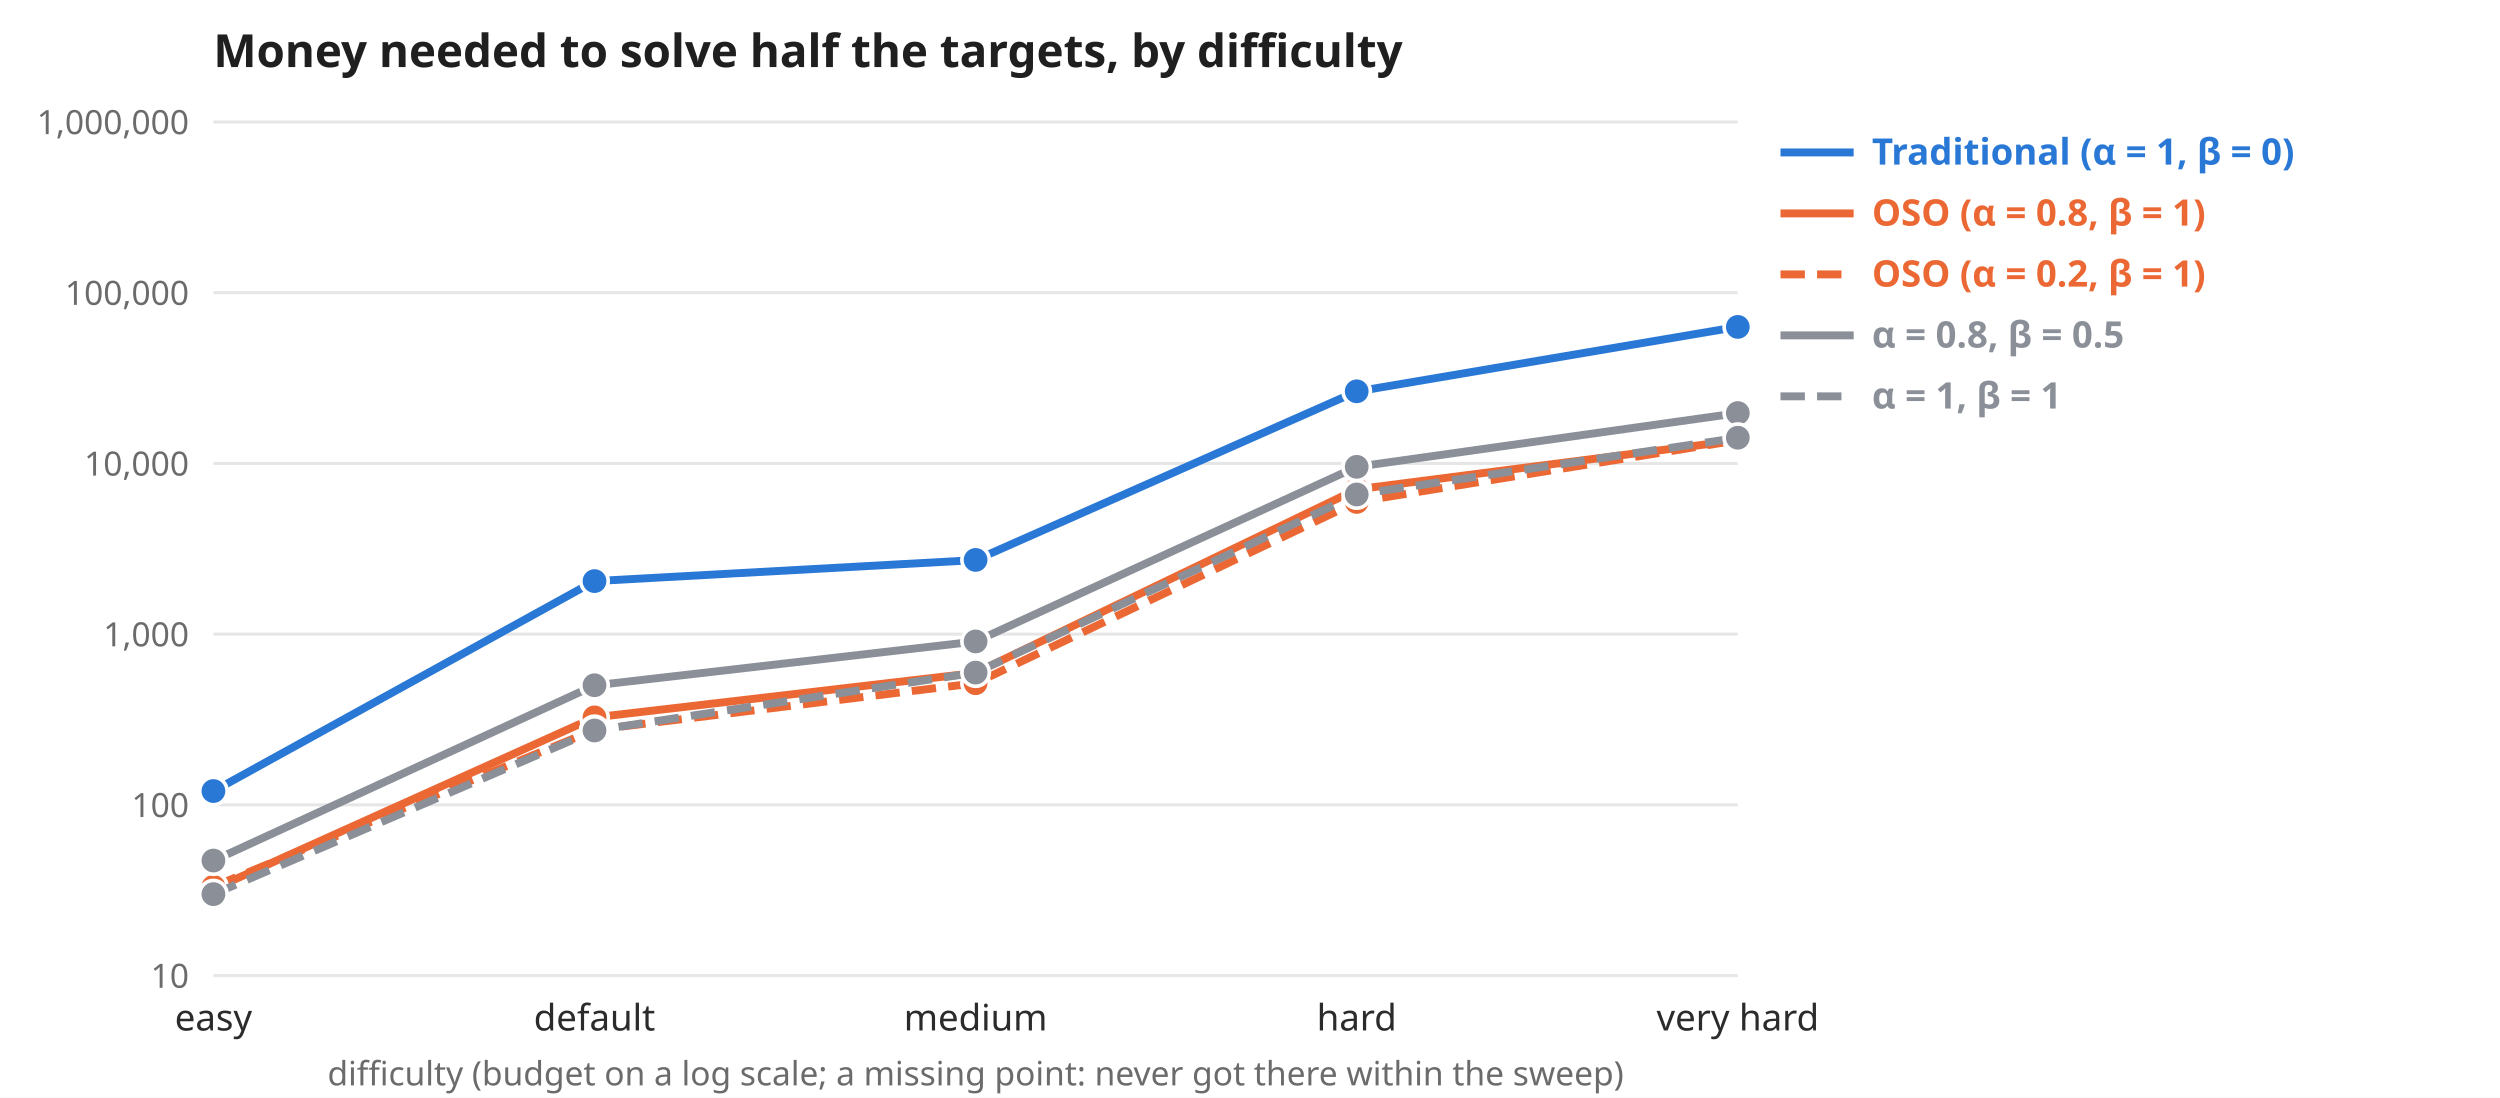
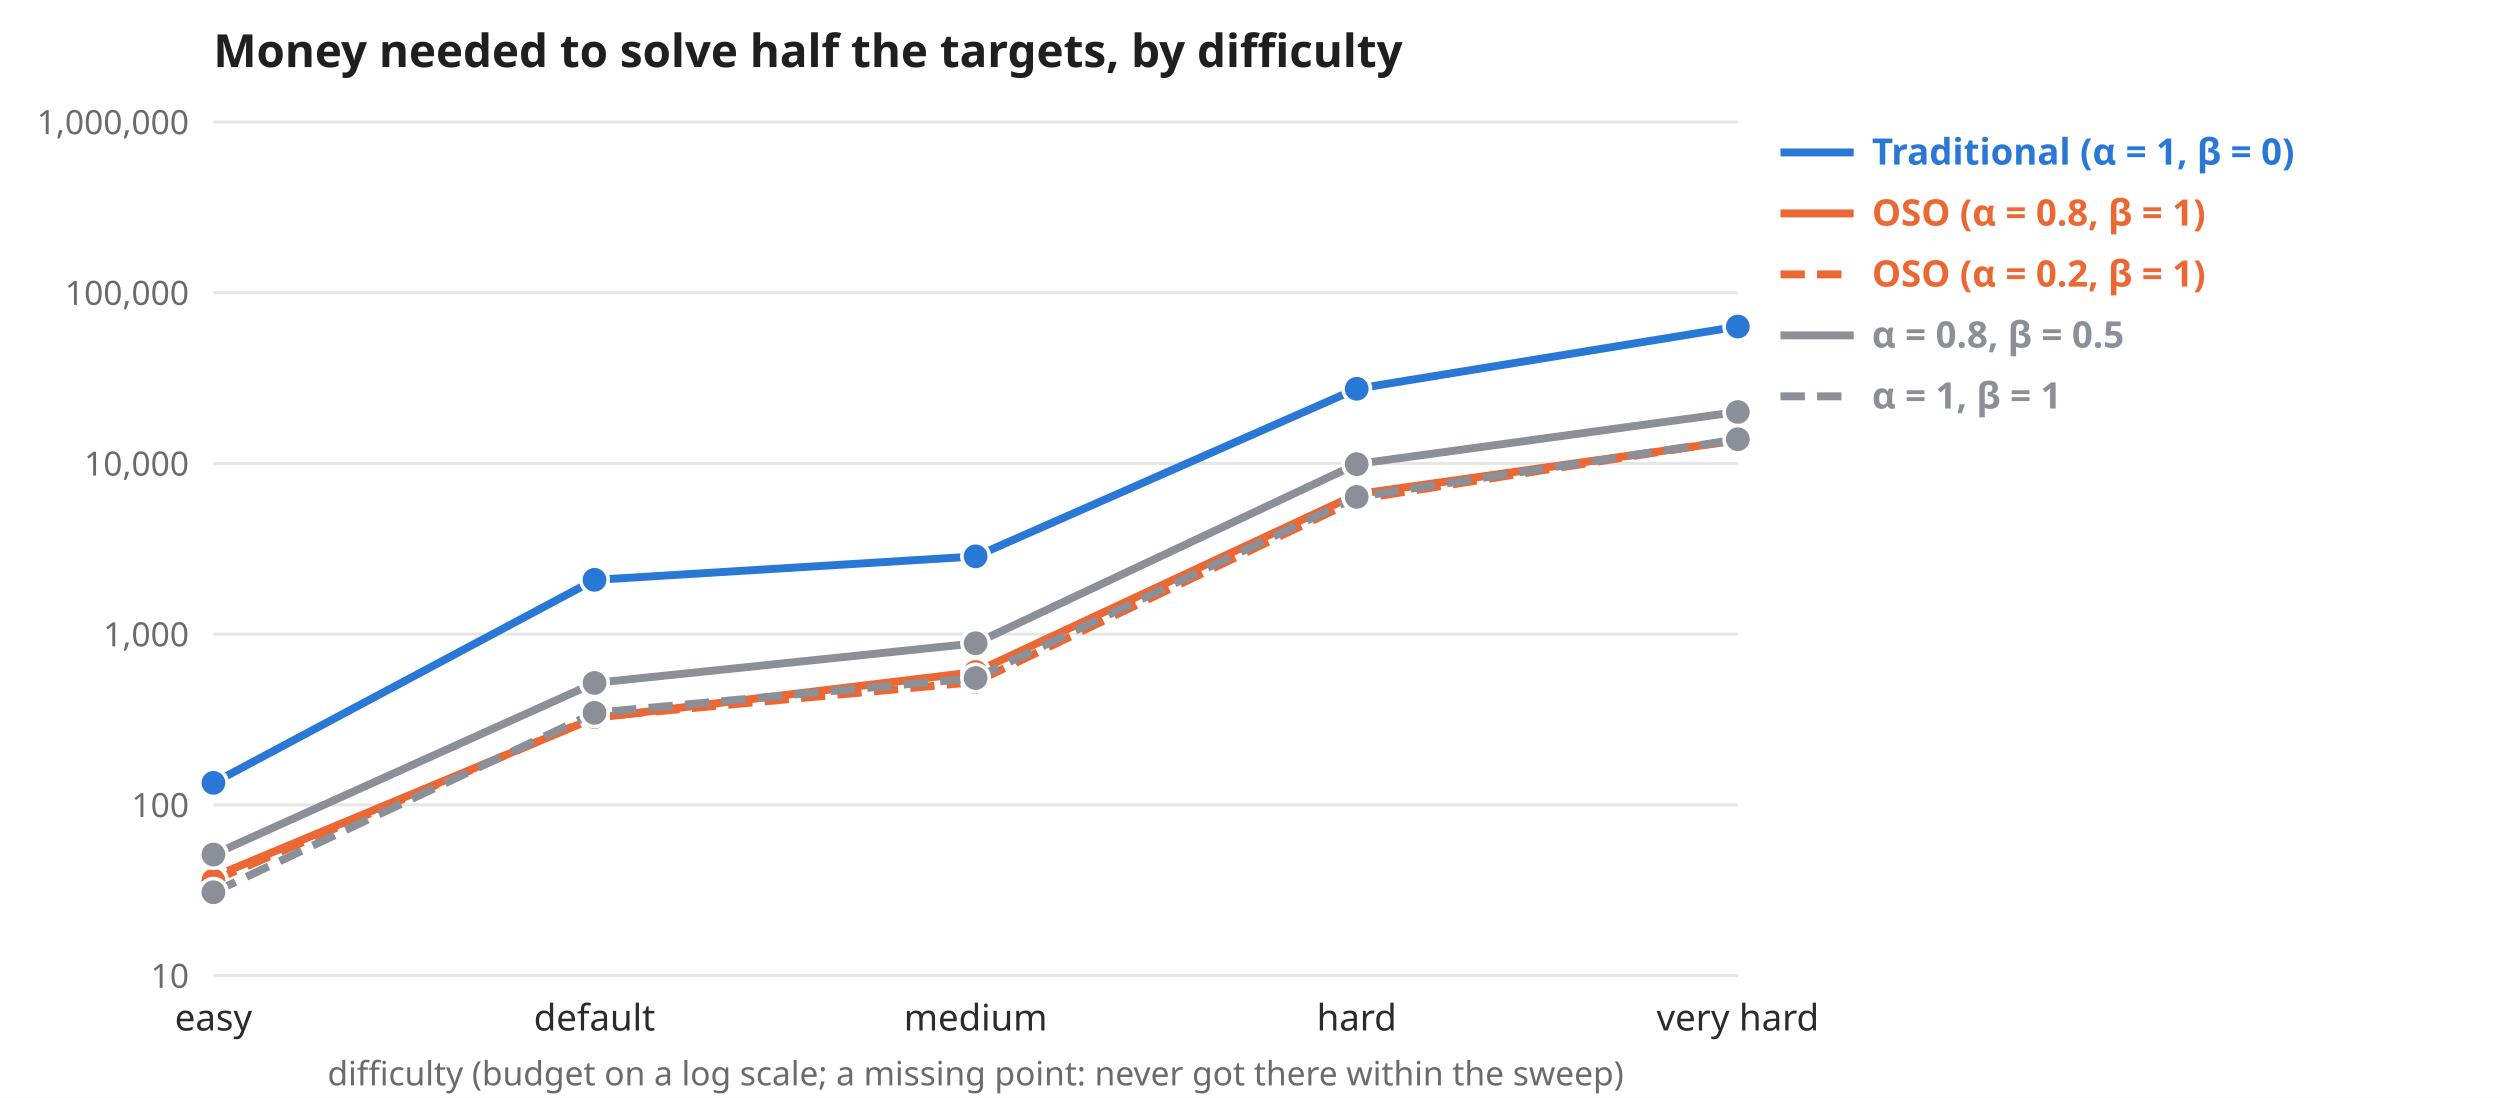
<svg xmlns="http://www.w3.org/2000/svg" viewBox="0 0 820 360" font-family="system-ui, sans-serif">
  <rect width="820" height="360" fill="#fff" />
  <text x="70" y="22" font-size="15" font-weight="700" fill="#1f1f1f">Money needed to solve half the targets, by difficulty</text>
  <line x1="70" x2="570" y1="320" y2="320" stroke="#e6e6e6" />
  <text x="62" y="324" text-anchor="end" font-size="11" fill="#6b6b6b">10</text>
  <line x1="70" x2="570" y1="264" y2="264" stroke="#e6e6e6" />
  <text x="62" y="268" text-anchor="end" font-size="11" fill="#6b6b6b">100</text>
  <line x1="70" x2="570" y1="208" y2="208" stroke="#e6e6e6" />
  <text x="62" y="212" text-anchor="end" font-size="11" fill="#6b6b6b">1,000</text>
  <line x1="70" x2="570" y1="152" y2="152" stroke="#e6e6e6" />
  <text x="62" y="156" text-anchor="end" font-size="11" fill="#6b6b6b">10,000</text>
  <line x1="70" x2="570" y1="96" y2="96" stroke="#e6e6e6" />
  <text x="62" y="100" text-anchor="end" font-size="11" fill="#6b6b6b">100,000</text>
  <line x1="70" x2="570" y1="40" y2="40" stroke="#e6e6e6" />
  <text x="62" y="44" text-anchor="end" font-size="11" fill="#6b6b6b">1,000,000</text>
  <text x="70" y="338" text-anchor="middle" font-size="12" fill="#2b2b2b">easy</text>
  <text x="195" y="338" text-anchor="middle" font-size="12" fill="#2b2b2b">default</text>
  <text x="320" y="338" text-anchor="middle" font-size="12" fill="#2b2b2b">medium</text>
  <text x="445" y="338" text-anchor="middle" font-size="12" fill="#2b2b2b">hard</text>
  <text x="570" y="338" text-anchor="middle" font-size="12" fill="#2b2b2b">very hard</text>
  <text x="320" y="356" text-anchor="middle" font-size="11" fill="#6b6b6b">difficulty (budget on a log scale; a missing point: never got there within the sweep)</text>
-   <path d="M70.0 259.5 L195.0 190.6 L320.0 183.7 L445.0 128.4 L570.0 107.2" fill="none" stroke="#2a78d6" stroke-width="2.6" />
-   <circle cx="70" cy="259.461" r="4.5" fill="#2a78d6" stroke="#fff" stroke-width="1.2" />
-   <circle cx="195" cy="190.598" r="4.5" fill="#2a78d6" stroke="#fff" stroke-width="1.2" />
-   <circle cx="320" cy="183.654" r="4.5" fill="#2a78d6" stroke="#fff" stroke-width="1.2" />
-   <circle cx="445" cy="128.352" r="4.5" fill="#2a78d6" stroke="#fff" stroke-width="1.2" />
-   <circle cx="570" cy="107.227" r="4.5" fill="#2a78d6" stroke="#fff" stroke-width="1.2" />
+   <path d="M70.0 256.8 L195.0 190.2 L320.0 182.5 L445.0 127.5 L570.0 107.1" fill="none" stroke="#2a78d6" stroke-width="2.6" />
+   <circle cx="70" cy="256.775" r="4.5" fill="#2a78d6" stroke="#fff" stroke-width="1.2" />
+   <circle cx="195" cy="190.179" r="4.5" fill="#2a78d6" stroke="#fff" stroke-width="1.2" />
+   <circle cx="320" cy="182.473" r="4.5" fill="#2a78d6" stroke="#fff" stroke-width="1.2" />
+   <circle cx="445" cy="127.524" r="4.5" fill="#2a78d6" stroke="#fff" stroke-width="1.2" />
+   <circle cx="570" cy="107.102" r="4.5" fill="#2a78d6" stroke="#fff" stroke-width="1.2" />
  <line x1="584" x2="608" y1="50" y2="50" stroke="#2a78d6" stroke-width="2.6" />
  <text x="614" y="54" font-size="12" font-weight="700" fill="#2a78d6">Traditional (α = 1, β = 0)</text>
-   <path d="M70.0 291.6 L195.0 235.3 L320.0 220.7 L445.0 160.5 L570.0 144.4" fill="none" stroke="#eb6834" stroke-width="2.6" />
-   <circle cx="70" cy="291.647" r="4.5" fill="#eb6834" stroke="#fff" stroke-width="1.2" />
-   <circle cx="195" cy="235.298" r="4.5" fill="#eb6834" stroke="#fff" stroke-width="1.2" />
-   <circle cx="320" cy="220.696" r="4.5" fill="#eb6834" stroke="#fff" stroke-width="1.2" />
-   <circle cx="445" cy="160.49" r="4.5" fill="#eb6834" stroke="#fff" stroke-width="1.2" />
-   <circle cx="570" cy="144.443" r="4.5" fill="#eb6834" stroke="#fff" stroke-width="1.2" />
+   <path d="M70.0 287.6 L195.0 235.5 L320.0 220.4 L445.0 162.1 L570.0 144.4" fill="none" stroke="#eb6834" stroke-width="2.6" />
+   <circle cx="70" cy="287.601" r="4.5" fill="#eb6834" stroke="#fff" stroke-width="1.2" />
+   <circle cx="195" cy="235.537" r="4.5" fill="#eb6834" stroke="#fff" stroke-width="1.2" />
+   <circle cx="320" cy="220.408" r="4.5" fill="#eb6834" stroke="#fff" stroke-width="1.2" />
+   <circle cx="445" cy="162.098" r="4.5" fill="#eb6834" stroke="#fff" stroke-width="1.2" />
+   <circle cx="570" cy="144.387" r="4.5" fill="#eb6834" stroke="#fff" stroke-width="1.2" />
  <line x1="584" x2="608" y1="70" y2="70" stroke="#eb6834" stroke-width="2.6" />
  <text x="614" y="74" font-size="12" font-weight="700" fill="#eb6834">OSO (α = 0.8, β = 1)</text>
-   <path d="M70.0 290.8 L195.0 239.4 L320.0 224.1 L445.0 164.6 L570.0 144.4" fill="none" stroke="#eb6834" stroke-width="2.6" stroke-dasharray="8 4" />
-   <circle cx="70" cy="290.847" r="4.5" fill="#eb6834" stroke="#fff" stroke-width="1.2" />
-   <circle cx="195" cy="239.388" r="4.5" fill="#eb6834" stroke="#fff" stroke-width="1.2" />
-   <circle cx="320" cy="224.098" r="4.5" fill="#eb6834" stroke="#fff" stroke-width="1.2" />
-   <circle cx="445" cy="164.637" r="4.5" fill="#eb6834" stroke="#fff" stroke-width="1.2" />
-   <circle cx="570" cy="144.424" r="4.5" fill="#eb6834" stroke="#fff" stroke-width="1.2" />
+   <path d="M70.0 288.8 L195.0 235.2 L320.0 223.7 L445.0 163.8 L570.0 144.2" fill="none" stroke="#eb6834" stroke-width="2.6" stroke-dasharray="8 4" />
+   <circle cx="70" cy="288.791" r="4.5" fill="#eb6834" stroke="#fff" stroke-width="1.2" />
+   <circle cx="195" cy="235.174" r="4.5" fill="#eb6834" stroke="#fff" stroke-width="1.2" />
+   <circle cx="320" cy="223.657" r="4.5" fill="#eb6834" stroke="#fff" stroke-width="1.2" />
+   <circle cx="445" cy="163.756" r="4.5" fill="#eb6834" stroke="#fff" stroke-width="1.2" />
+   <circle cx="570" cy="144.22" r="4.5" fill="#eb6834" stroke="#fff" stroke-width="1.2" />
  <line x1="584" x2="608" y1="90" y2="90" stroke="#eb6834" stroke-width="2.6" stroke-dasharray="8 4" />
  <text x="614" y="94" font-size="12" font-weight="700" fill="#eb6834">OSO (α = 0.2, β = 1)</text>
-   <path d="M70.0 282.3 L195.0 224.8 L320.0 210.4 L445.0 153.1 L570.0 135.5" fill="none" stroke="#8a8f98" stroke-width="2.6" />
-   <circle cx="70" cy="282.262" r="4.5" fill="#8a8f98" stroke="#fff" stroke-width="1.2" />
-   <circle cx="195" cy="224.758" r="4.5" fill="#8a8f98" stroke="#fff" stroke-width="1.2" />
-   <circle cx="320" cy="210.39" r="4.5" fill="#8a8f98" stroke="#fff" stroke-width="1.2" />
-   <circle cx="445" cy="153.123" r="4.5" fill="#8a8f98" stroke="#fff" stroke-width="1.2" />
-   <circle cx="570" cy="135.483" r="4.5" fill="#8a8f98" stroke="#fff" stroke-width="1.2" />
+   <path d="M70.0 280.3 L195.0 224.0 L320.0 211.0 L445.0 152.2 L570.0 135.1" fill="none" stroke="#8a8f98" stroke-width="2.6" />
+   <circle cx="70" cy="280.296" r="4.5" fill="#8a8f98" stroke="#fff" stroke-width="1.2" />
+   <circle cx="195" cy="223.999" r="4.5" fill="#8a8f98" stroke="#fff" stroke-width="1.2" />
+   <circle cx="320" cy="210.978" r="4.5" fill="#8a8f98" stroke="#fff" stroke-width="1.2" />
+   <circle cx="445" cy="152.249" r="4.5" fill="#8a8f98" stroke="#fff" stroke-width="1.2" />
+   <circle cx="570" cy="135.142" r="4.5" fill="#8a8f98" stroke="#fff" stroke-width="1.2" />
  <line x1="584" x2="608" y1="110" y2="110" stroke="#8a8f98" stroke-width="2.6" />
  <text x="614" y="114" font-size="12" font-weight="700" fill="#8a8f98">α = 0.8, β = 0.5</text>
-   <path d="M70.0 293.3 L195.0 239.6 L320.0 220.6 L445.0 162.2 L570.0 143.6" fill="none" stroke="#8a8f98" stroke-width="2.6" stroke-dasharray="8 4" />
-   <circle cx="70" cy="293.279" r="4.5" fill="#8a8f98" stroke="#fff" stroke-width="1.2" />
-   <circle cx="195" cy="239.606" r="4.5" fill="#8a8f98" stroke="#fff" stroke-width="1.2" />
-   <circle cx="320" cy="220.607" r="4.5" fill="#8a8f98" stroke="#fff" stroke-width="1.2" />
-   <circle cx="445" cy="162.187" r="4.5" fill="#8a8f98" stroke="#fff" stroke-width="1.2" />
-   <circle cx="570" cy="143.571" r="4.5" fill="#8a8f98" stroke="#fff" stroke-width="1.2" />
+   <path d="M70.0 292.7 L195.0 233.8 L320.0 222.4 L445.0 163.0 L570.0 144.1" fill="none" stroke="#8a8f98" stroke-width="2.6" stroke-dasharray="8 4" />
+   <circle cx="70" cy="292.658" r="4.5" fill="#8a8f98" stroke="#fff" stroke-width="1.2" />
+   <circle cx="195" cy="233.811" r="4.5" fill="#8a8f98" stroke="#fff" stroke-width="1.2" />
+   <circle cx="320" cy="222.394" r="4.5" fill="#8a8f98" stroke="#fff" stroke-width="1.2" />
+   <circle cx="445" cy="162.989" r="4.5" fill="#8a8f98" stroke="#fff" stroke-width="1.2" />
+   <circle cx="570" cy="144.067" r="4.5" fill="#8a8f98" stroke="#fff" stroke-width="1.2" />
  <line x1="584" x2="608" y1="130" y2="130" stroke="#8a8f98" stroke-width="2.6" stroke-dasharray="8 4" />
  <text x="614" y="134" font-size="12" font-weight="700" fill="#8a8f98">α = 1, β = 1</text>
</svg>
